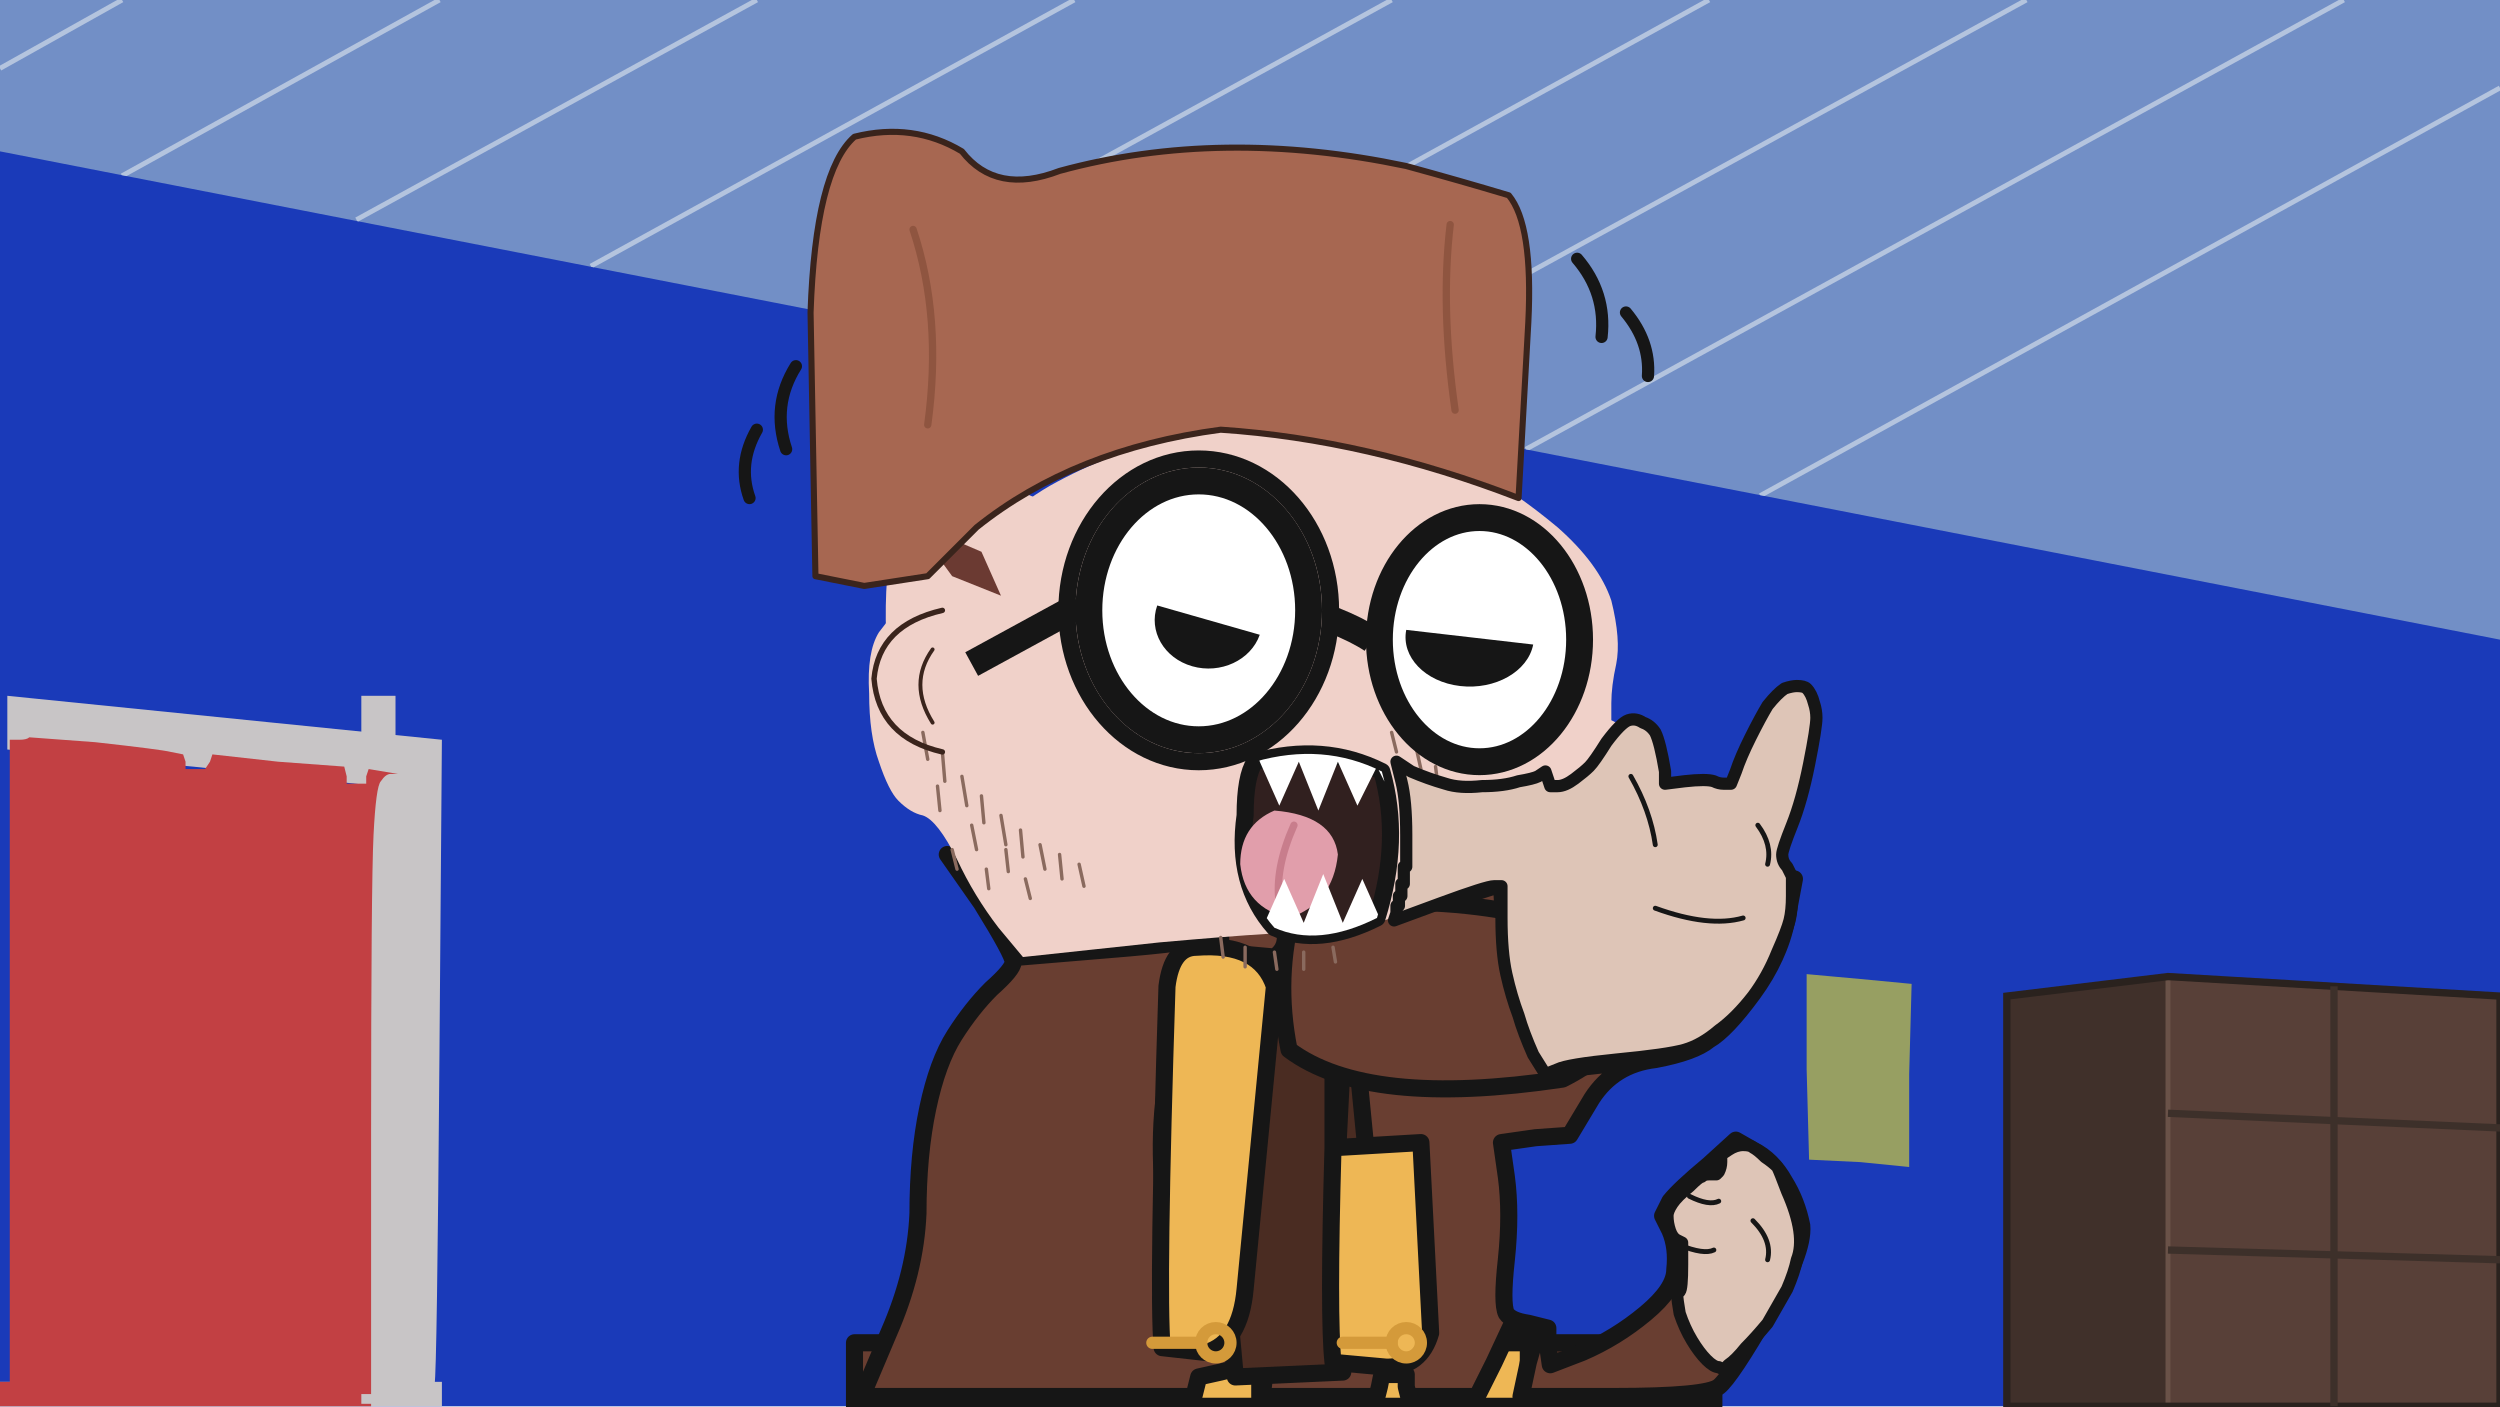
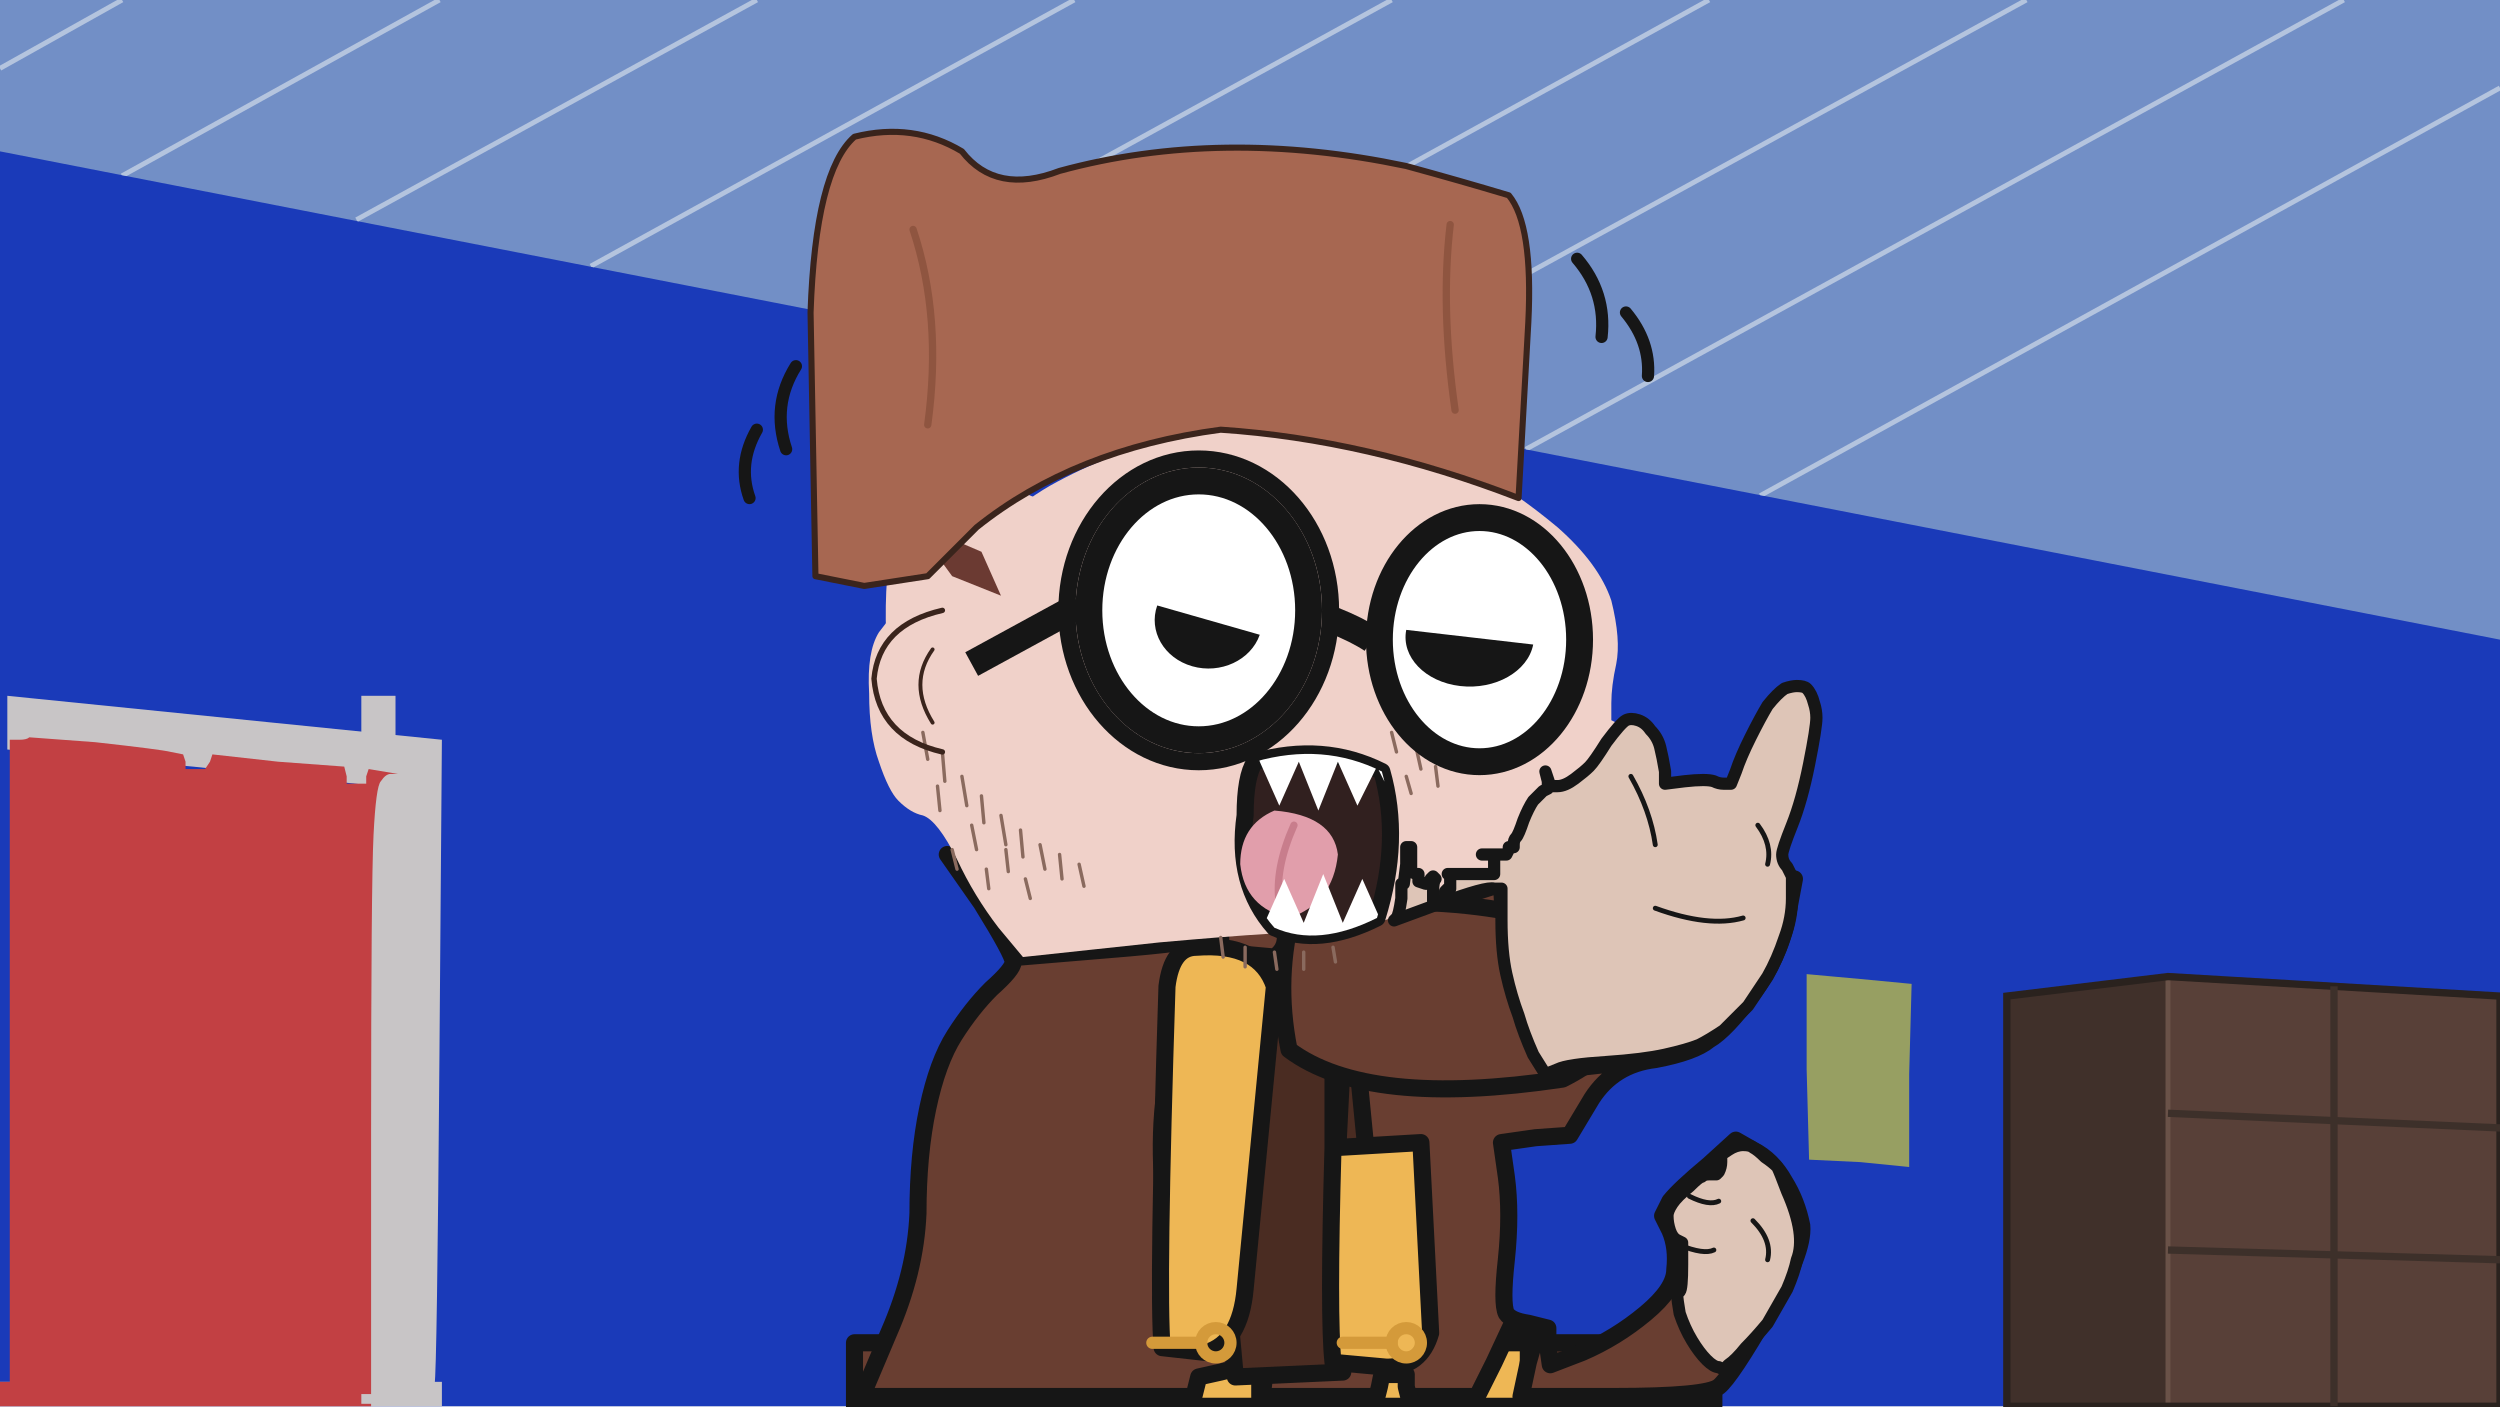
<svg xmlns="http://www.w3.org/2000/svg" viewBox="0 0 1024 576">
  <defs>
    <clipPath id="cc">
      <path d="M0 0h1024v262L0 62z" />
    </clipPath>
    <path id="fp" d="M506 174Q507 173 526 174Q544 174 568 180Q592 187 606 194Q620 201 638 216Q655 231 660 246Q664 262 662 272Q660 281 660 288L660 295L662 296L664 296L664 346L663 396L644 400L625 405L625 414L625 422L621 410Q617 397 616 381L615 365L608 365Q600 365 575 374Q550 384 540 382Q531 381 475 386L419 392L409 380Q399 367 392 352Q384 336 378 334Q373 333 368 328Q364 324 360 312Q356 301 356 284Q355 267 360 259Q366 251 368 250L369 248L376 257L383 266L390 266Q397 266 402 262Q408 257 408 250L408 243L404 242L400 242L403 228Q406 213 430 199Q455 185 480 180Q506 174 506 174Z" />
    <path id="mp" d="M514 312Q542 304 566 316Q574 344 564 376Q540 388 522 380Q506 362 510 334Q510 318 514 312Z" />
    <clipPath id="mc">
      <use href="#mp" />
    </clipPath>
    <clipPath id="ll">
      <ellipse cx="491" cy="250" rx="42" ry="50" />
    </clipPath>
    <clipPath id="rl">
      <ellipse cx="606" cy="262" rx="38" ry="47" />
    </clipPath>
  </defs>
  <path d="M0 0h1024v576H0z" fill="#1a3ab9" />
  <path d="M0 566h181v10H0z" fill="#c8c5c6" />
  <path d="M0 566h152v10H0z" fill="#c24043" />
  <path d="M148 285h14v290h-14z" fill="#c8c5c6" />
  <path d="M0 0h1024v262L0 62z" fill="#728fc6" />
  <g fill="none" stroke="#b4c4de" stroke-width="2" clip-path="url(#cc)">
    <path d="M0 28 50 0" />
    <path d="M50 72 180 0" />
    <path d="M146 90 310 0" />
    <path d="M242 109 440 0" />
    <path d="M337 128 570 0" />
    <path d="M433 147 700 0" />
    <path d="M529 165 830 0" />
    <path d="M625 184 960 0" />
    <path d="M721 203 1024 36" />
  </g>
  <path d="M3 286L3 285L92 294L181 303L180 432Q179 562 178 567L178 572L168 572L157 572L156 447L155 322L79 314L3 307L3 296Q3 286 3 286Z" fill="#c8c5c6" />
  <path d="M12 302Q12 302 39 304Q66 307 70 308L75 309L76 312L76 315L80 315L84 315L86 312L87 309L114 312L141 314L142 318L142 321L146 321L150 321L150 318L151 315L157 316L163 317L160 317Q158 317 156 320Q154 322 153 342Q152 362 152 466L152 571L78 571L4 571L4 437L4 303L8 303Q11 303 12 302Z" fill="#c24043" />
  <path d="M822 408 888 400 888 576 822 576Z" fill="#40302a" />
  <path d="M888 400 1024 408 1024 576 888 576Z" fill="#584038" />
  <path d="M888 400 888 576" fill="none" stroke="#6a5248" stroke-width="2" />
  <path d="M822 408 888 400 1024 408 1024 576 822 576Z" fill="none" stroke="#2a221e" stroke-width="3" />
  <g fill="none" stroke="#3d302a" stroke-width="3">
    <path d="M956 404 956 576" />
    <path d="M888 456 1024 462" />
    <path d="M888 512 1024 516" />
  </g>
  <path d="M740 400L740 399L762 401L783 403L782 440L782 478L762 476L741 475L740 438Q740 400 740 400Z" fill="#979f62" />
  <g stroke="#161616" stroke-width="7" stroke-linejoin="round">
    <path d="M350 550h138v26H350z" fill="#693e31" />
    <path d="M486 550h32v26h-32z" fill="#eeb755" />
    <path d="M516 550h50v26h-50z" fill="#4a2c22" />
    <path d="M562 550h20v26h-20z" fill="#eeb755" />
    <path d="M578 550h28v26h-28z" fill="#4a2c22" />
    <path d="M602 550h28v26h-28z" fill="#eeb755" />
    <path d="M626 550h76v26h-76z" fill="#4a2c22" />
    <path d="M518 331L526 320L528 320L531 320L532 326L534 331L540 329L547 327L548 330L549 333L554 331L558 329L560 331Q563 333 564 356L564 378L590 370L615 362L616 380Q616 399 624 419L631 439L658 436Q686 432 694 428Q703 425 716 409Q729 393 732 376L735 360L732 376Q729 392 718 407Q707 422 700 426Q694 431 678 434Q661 436 652 450L643 465L629 466L615 468L617 482Q619 497 617 516Q615 534 617 538Q619 541 626 542L634 544L634 552L635 559L648 554Q662 548 674 538Q686 528 686 520Q687 511 684 504L681 498L684 492Q688 487 700 477L711 467L718 471Q726 475 731 484Q736 492 738 502Q739 513 724 538Q709 564 704 568Q699 572 661 572L623 572L626 558L630 544L624 544L619 543L612 558L605 572L591 572L577 572L576 568L576 563L571 563L566 563L565 568L564 572L540 572L517 572L520 546L524 521L520 521Q516 521 506 523L496 525L494 539L493 553L500 552L506 552L507 556L508 560L500 562L491 564L490 568L489 572L421 572L353 572L364 546Q375 521 376 497Q376 473 380 454Q384 435 391 424Q398 413 406 405Q415 397 415 394Q415 391 402 370L388 350L403 371L418 392L454 389Q491 386 492 384L493 383L496 384L499 386L489 410Q479 435 477 449Q475 463 476 482Q477 502 481 512L485 523L499 522L513 521L513 517L513 513L518 511Q523 509 526 499L530 489L519 490L508 491L511 464Q514 438 525 414Q536 390 546 387L555 384L554 378L553 371L545 375L537 379L536 374L535 370L528 373L520 376L524 368L527 360L536 362L545 364L548 361L551 358L550 352Q549 347 543 343Q537 339 523 340L509 342L518 331Z" fill="#693e31" />
    <path d="M500 378Q513 374 526 380Q528 388 522 392L500 390Z" fill="#693e31" />
    <path d="M508 394L552 394 560 476 550 562 506 564 498 478Z" fill="#4a2c22" />
    <path d="M490 388Q516 386 522 404L510 528Q508 550 494 554L476 552Q474 528 478 404Q480 388 490 388Z" fill="#eeb755" />
    <path d="M546 392L574 394 572 432 550 430 548 470L582 468 586 546Q582 560 568 560L546 558Q544 540 546 470Z" fill="#eeb755" />
    <g fill="none" stroke="#d49a3a" stroke-width="5" stroke-linecap="round">
      <path d="M472 550h20" />
      <circle cx="498" cy="550" r="6" />
    </g>
    <g fill="none" stroke="#d49a3a" stroke-width="5" stroke-linecap="round">
      <path d="M550 550h20" />
      <circle cx="576" cy="550" r="6" />
    </g>
    <path d="M530 372Q620 362 668 392Q676 424 640 442Q560 454 528 430Q522 400 530 372Z" fill="#693e31" />
    <use href="#fp" fill="#f0d1c9" stroke="none" />
    <path d="M370 200Q358 240 366 290Q380 312 430 300Q452 268 444 220Q420 190 370 200Z" fill="#f0d1c9" stroke="none" />
    <ellipse cx="491" cy="250" rx="54" ry="62" fill="#f0d1c9" />
    <path d="M374 214L402 226 410 244 390 236Z" fill="#6b3a32" stroke="none" />
    <path d="M378 300l2 11M386 308l1 12M394 318l2 12M402 326l1 11M410 334l2 12M418 340l1 11M426 346l2 10M434 350l1 10M442 354l2 9M384 322l1 10M398 338l2 10M412 348l1 9M390 348l2 8M404 356l1 8M420 360l2 8M500 384l1 8M510 388l0 8M522 390l1 7M534 390l0 7M546 388l1 6M570 300l2 8M580 306l2 9M588 314l1 8M576 318l2 7" fill="none" stroke="#8a6a5e" stroke-width="1.4" stroke-linecap="round" />
    <path d="M514 312Q542 304 566 316Q574 344 564 376Q540 388 522 380Q506 362 510 334Q510 318 514 312Z" fill="#31201f" />
    <path d="M522 332Q546 334 548 350Q546 370 528 376Q510 372 508 354Q508 338 522 332Z" fill="#e19eab" stroke="none" />
    <path d="M530 338Q522 356 524 370" fill="none" stroke="#c87d8c" stroke-width="3" stroke-linecap="round" />
    <g clip-path="url(#mc)">
      <path d="M516 312 524 330 532 312 540 332 548 312 556 330 564 314 570 326 572 308 514 306Z" fill="#fff" stroke="none" />
      <path d="M518 378 526 360 534 378 542 358 550 378 558 360 566 378 570 368 570 384 516 384Z" fill="#fff" stroke="none" />
    </g>
  </g>
  <path d="M334 236L332 128Q334 70 350 56Q374 50 394 62Q408 80 434 70Q500 52 576 68Q598 74 618 80Q628 92 626 132L622 204Q560 180 500 176Q440 184 400 216L380 236 354 240 334 236Z" fill="#a76751" stroke="#3a241c" stroke-width="2.5" stroke-linejoin="round" />
  <g fill="none" stroke="#8f5540" stroke-width="3" stroke-linecap="round">
    <path d="M374 94q12 36 6 80" />
    <path d="M594 92q-4 34 2 76" />
  </g>
  <path d="M386 250Q360 256 358 278Q360 302 386 308" fill="none" stroke="#3a241c" stroke-width="2.2" stroke-linecap="round" />
  <g fill="none" stroke="#3a241c" stroke-width="1.6" stroke-linecap="round">
    <path d="M382 266Q372 280 382 296" />
  </g>
  <ellipse cx="491" cy="250" rx="44" ry="52" fill="#fff" />
  <ellipse cx="606" cy="262" rx="40" ry="49" fill="#fff" />
  <g clip-path="url(#ll)" fill="#161616" stroke="none">
    <path d="M474 248A20 18 0 0 0 516 260Z" />
  </g>
  <g clip-path="url(#rl)" fill="#161616" stroke="none">
    <path d="M576 258A26 20 0 0 0 628 264Z" />
  </g>
  <g fill="none" stroke="#161616" stroke-width="11">
    <ellipse cx="491" cy="250" rx="45" ry="53" />
    <ellipse cx="606" cy="262" rx="41" ry="50" />
    <path d="M546 254q10 4 16 8" />
    <path d="M442 248 398 272" />
  </g>
-   <path d="M731 282Q734 281 736 281Q739 281 740 282Q742 284 743 288Q744 291 744 294Q744 298 741 313Q738 328 734 338Q730 348 730 350Q730 353 732 355Q733 357 734 359Q734 361 734 367Q734 373 733 377Q732 381 728 390Q724 400 718 408Q711 417 704 422Q697 428 690 430Q683 432 662 434Q642 436 638 438L633 440L628 432Q624 423 622 416Q619 408 617 399Q615 390 615 376L615 363L612 363Q609 363 590 370L571 377L572 374L572 371L572 371L573 371L573 369L573 367L574 367L574 367L574 364L574 362L574 362L575 362L575 358L575 355L576 355L576 355L576 342Q576 328 574 320L572 312L578 316Q585 319 592 321Q598 323 607 322Q616 322 622 320Q628 319 630 318L633 316L634 319L635 322L638 322Q641 322 645 319Q649 316 651 314Q653 312 658 304Q664 296 667 295Q670 294 673 296Q676 297 678 300Q679 302 680 306Q681 310 682 316L682 321L690 320Q699 319 702 320Q704 321 706 321L709 321L711 316Q713 310 717 302Q721 294 724 289Q728 284 731 282Z" fill="#dec5b7" stroke="#161616" stroke-width="5" stroke-linejoin="round" />
+   <path d="M731 282Q734 281 736 281Q739 281 740 282Q742 284 743 288Q744 291 744 294Q744 298 741 313Q738 328 734 338Q730 348 730 350Q730 353 732 355Q733 357 734 359Q734 361 734 368Q734 376 731 384Q728 393 724 400Q720 406 716 412Q711 417 706 422Q700 426 696 428Q691 430 682 432Q673 434 658 435Q642 436 638 438L633 440L628 432Q624 423 622 416Q619 408 617 399Q615 390 615 377L615 364L612 364Q609 363 590 370L571 377L572 376Q573 375 574 368L574 362L574 362L575 362L576 354L576 347L577 347L578 347L578 352L578 357L580 358L581 358L581 360L581 361L584 362L586 362L586 360L587 359L588 360L588 360L588 360Q587 361 587 365L587 369L590 369L592 369L592 367L592 365L593 364L594 364L594 361L594 358L594 358L593 358L602 358L612 358L612 354L612 351L610 350L607 350L612 350L617 350L618 348L618 347L619 347L620 347L620 346Q620 344 621 343Q622 342 624 336Q626 331 628 328Q631 325 632 324L634 323L634 320L633 316L634 319L635 322L638 322Q641 322 645 319Q649 316 651 314Q653 312 658 304Q664 296 666 295Q668 294 671 295Q674 296 676 299Q679 302 680 306Q681 310 682 316L682 321L690 320Q699 319 702 320Q704 321 706 321L709 321L711 316Q713 310 717 302Q721 294 724 289Q728 284 731 282Z" fill="#dec5b7" stroke="#161616" stroke-width="5" stroke-linejoin="round" />
  <g fill="none" stroke="#161616" stroke-width="2" stroke-linecap="round">
    <path d="M668 318q8 14 10 28" />
    <path d="M720 338q6 8 4 16" />
    <path d="M678 372q22 8 36 4" />
  </g>
  <path d="M708 471Q711 469 714 469Q717 469 718 470Q720 471 723 474Q726 476 728 478Q729 480 732 488Q736 497 737 504Q738 511 736 516Q735 521 732 528Q728 535 724 542Q719 548 715 552Q711 557 708 559L706 561L704 560Q702 560 699 557Q696 554 693 549Q690 544 688 538Q687 532 687 531Q687 530 688 529Q689 528 689 518L689 509L687 508Q685 507 684 504Q683 501 683 498Q683 496 685 493Q687 490 692 486Q696 482 697 482Q698 481 700 481L703 481L704 480Q705 478 705 476L705 473L708 471Z" fill="#dec5b7" stroke="#161616" stroke-width="5" stroke-linejoin="round" />
  <g fill="none" stroke="#161616" stroke-width="2" stroke-linecap="round">
    <path d="M692 490q8 4 12 2" />
    <path d="M688 510q10 4 14 2" />
    <path d="M718 500q8 8 6 16" />
  </g>
  <g fill="none" stroke="#161616" stroke-width="5" stroke-linecap="round">
    <path d="M326 150q-10 16-4 34" />
    <path d="M310 176q-8 14-3 28" />
    <path d="M646 106q12 14 10 32" />
    <path d="M666 128q10 12 9 26" />
  </g>
</svg>
